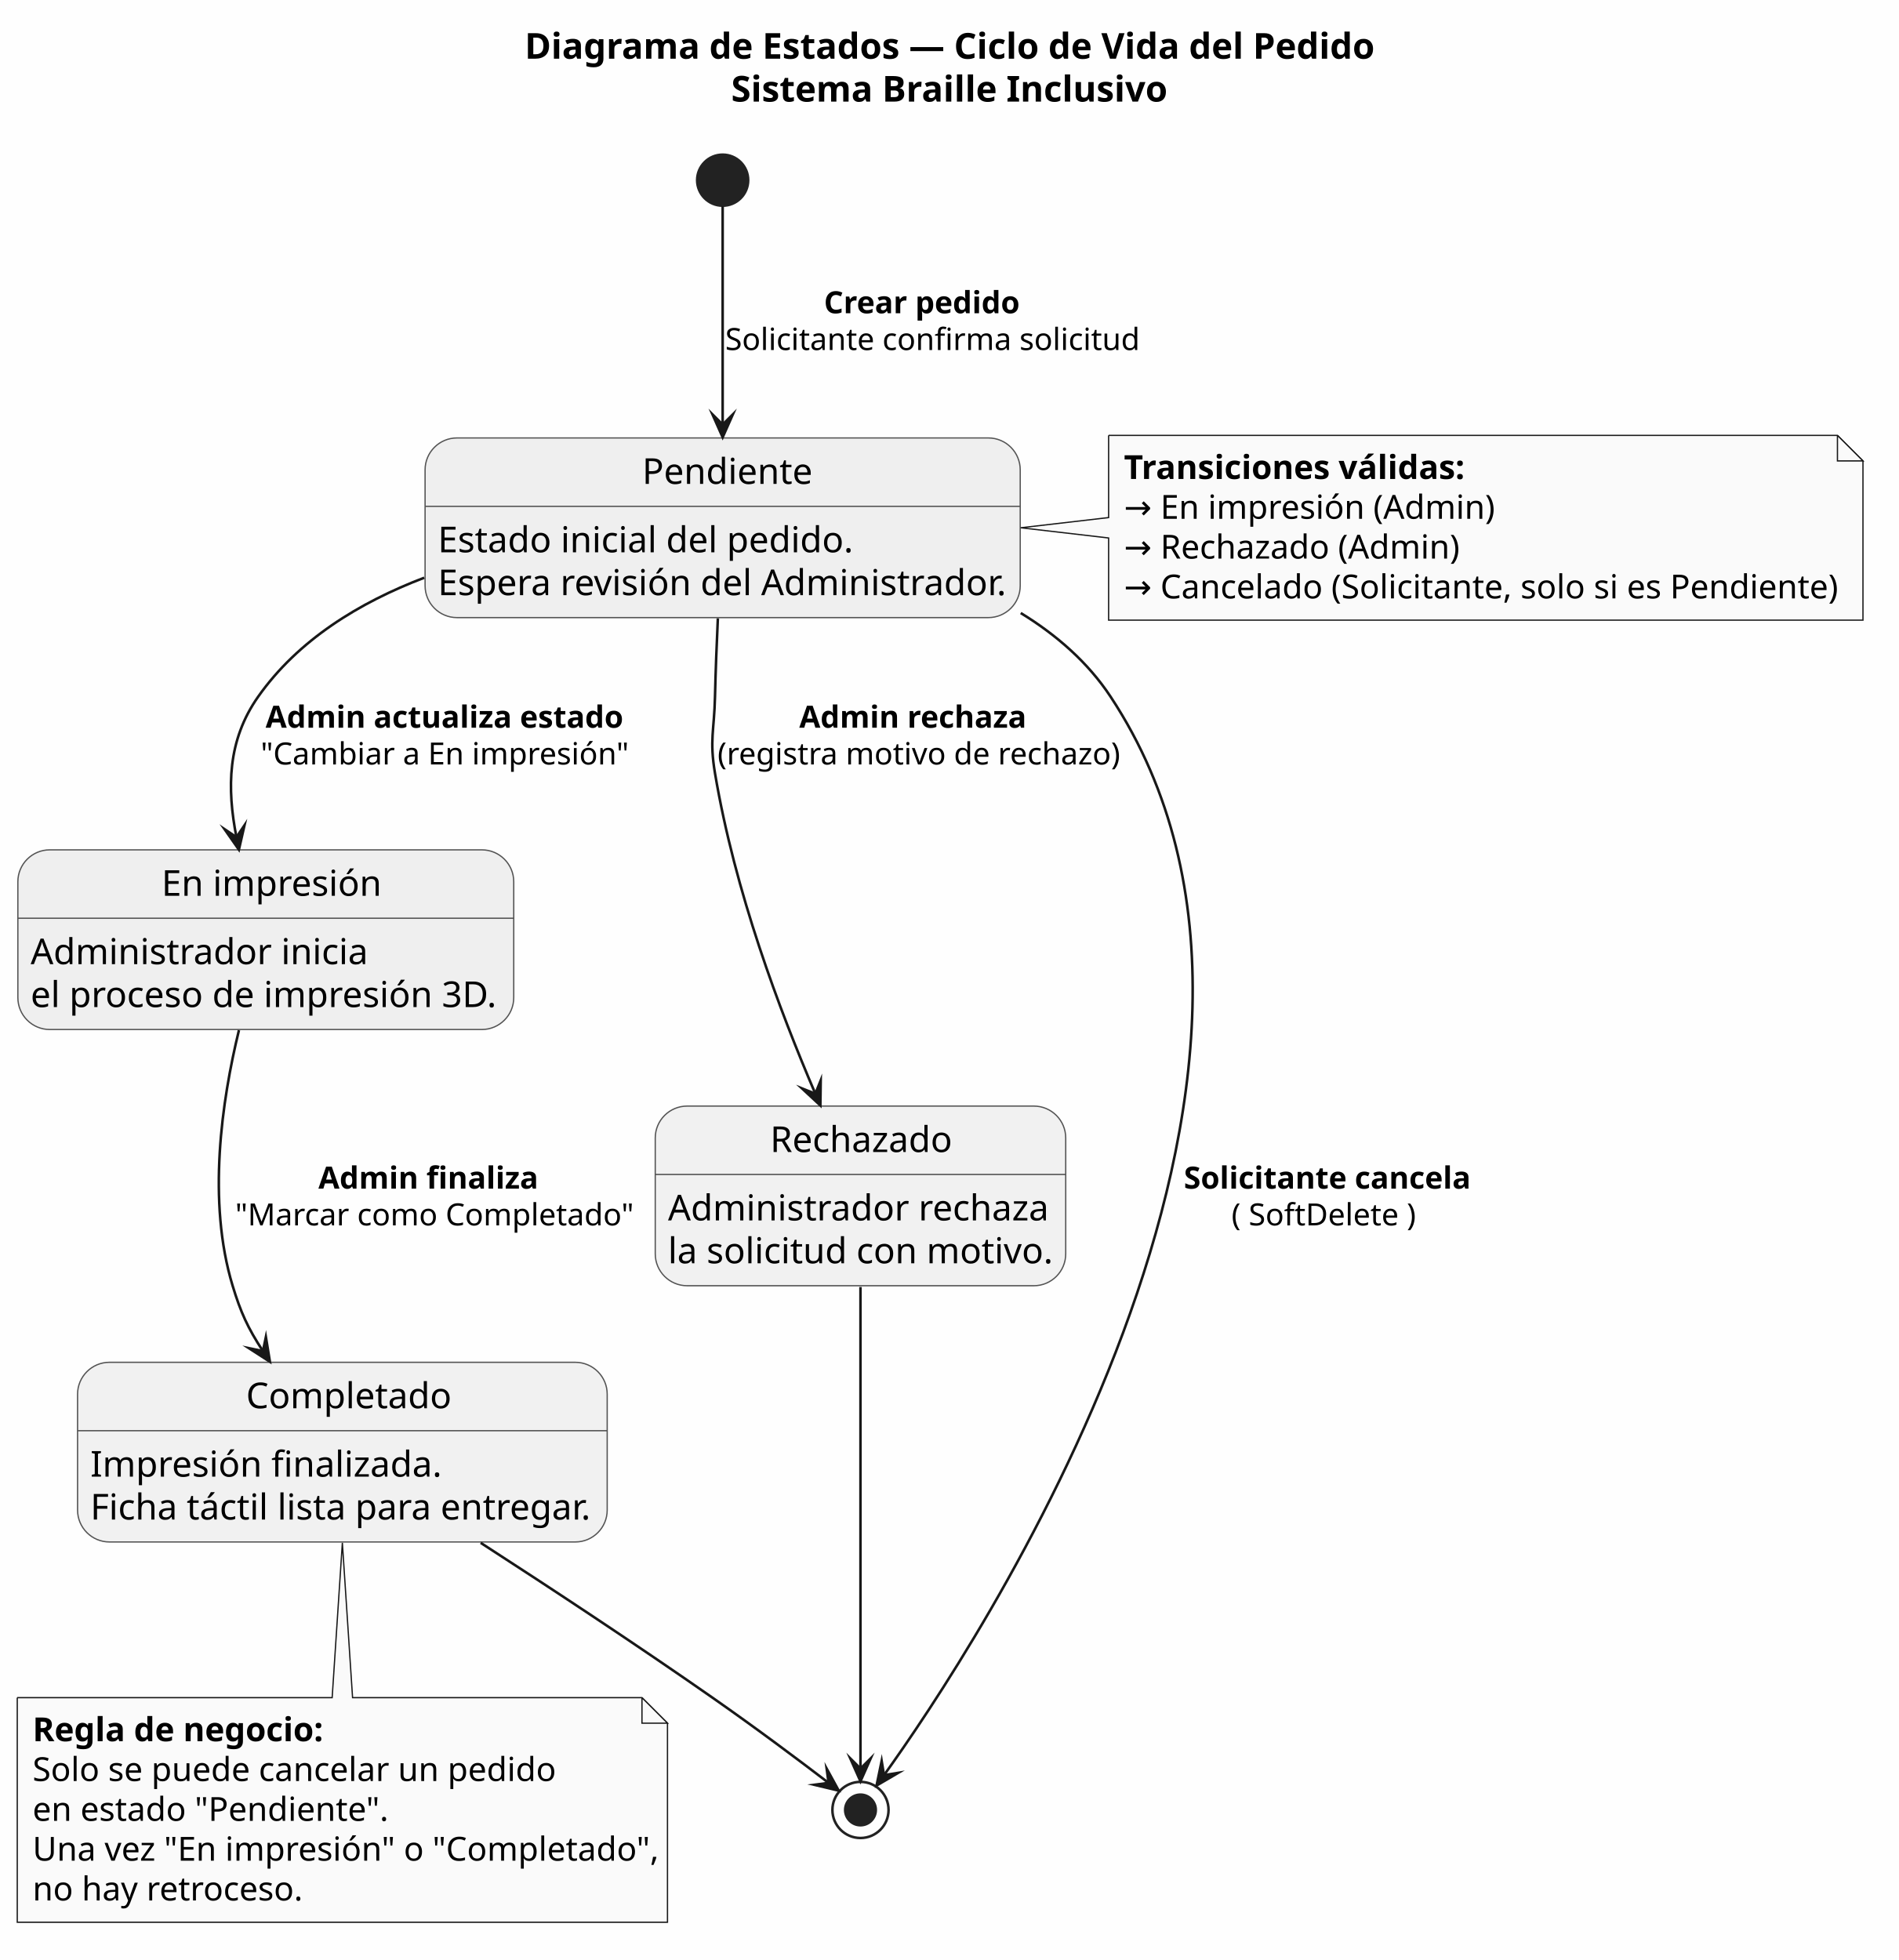
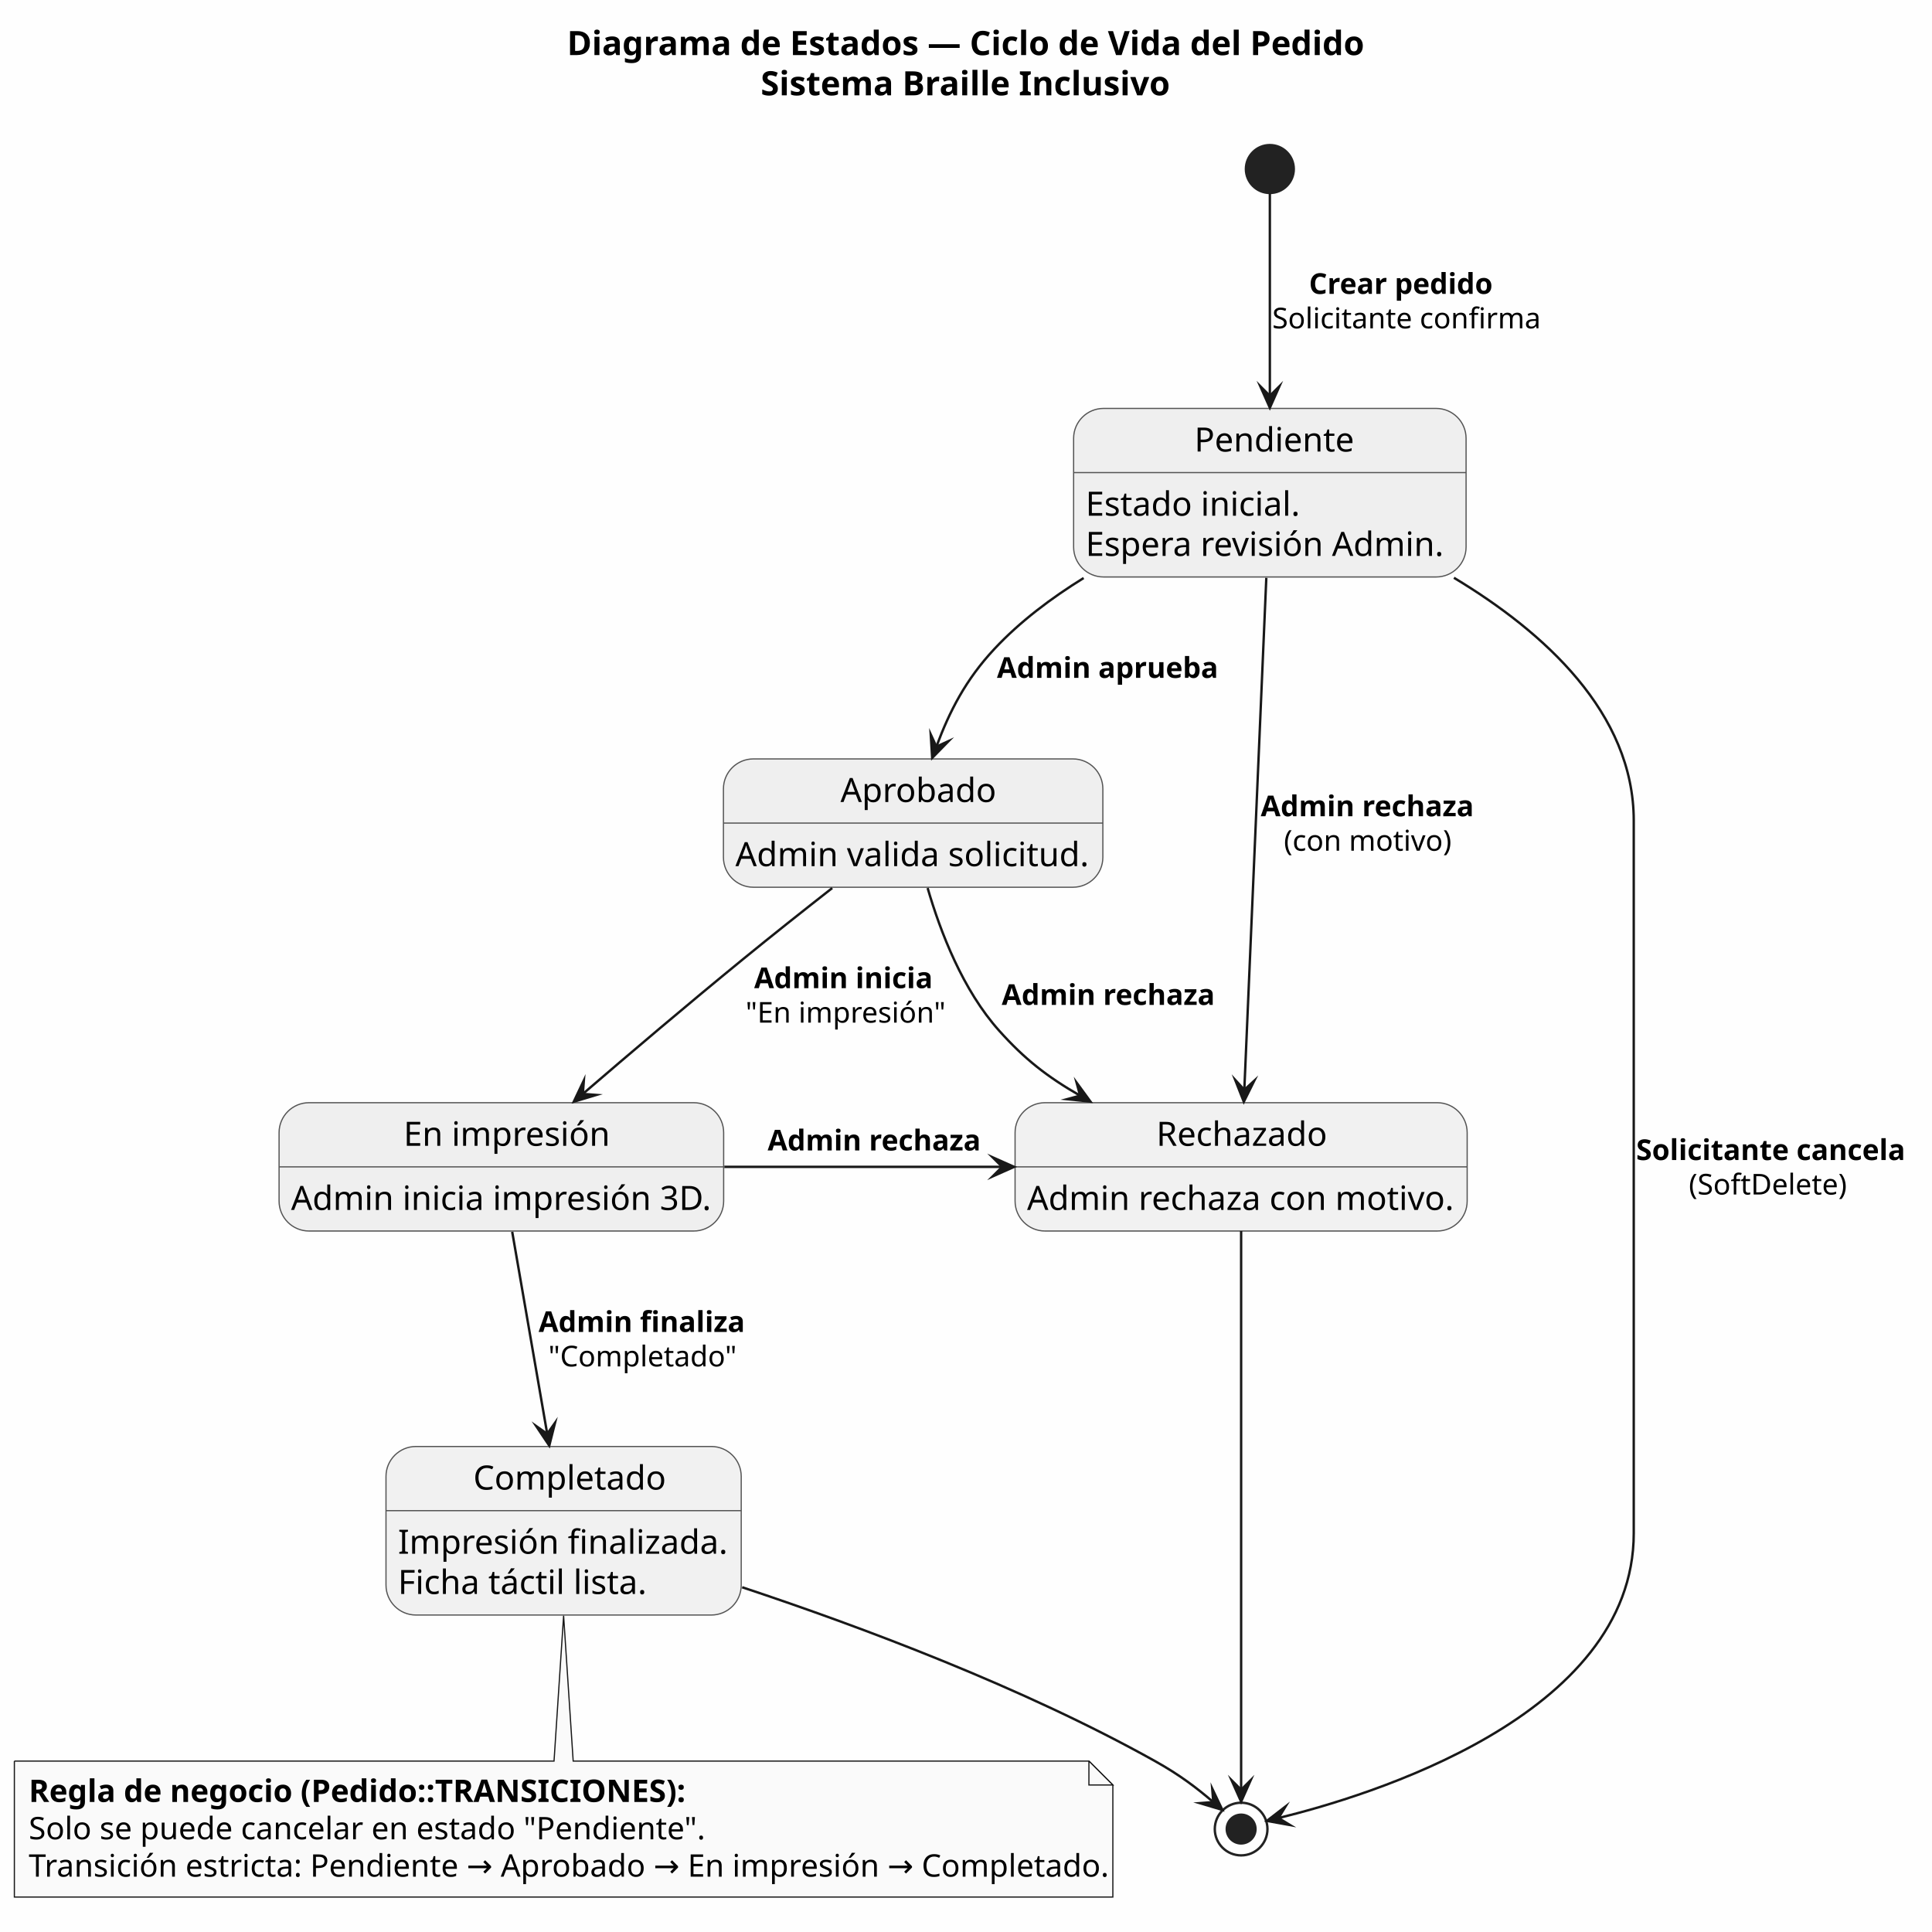
- <svg xmlns="http://www.w3.org/2000/svg" contentStyleType="text/css" data-diagram-type="STATE" height="768px" preserveAspectRatio="none" style="width:744px;height:768px;background:#FEFEFE;" version="1.1" viewBox="0 0 744 768" width="744px" zoomAndPan="magnify">
+ <svg xmlns="http://www.w3.org/2000/svg" contentStyleType="text/css" data-diagram-type="STATE" height="807px" preserveAspectRatio="none" style="width:807px;height:807px;background:#FEFEFE;" version="1.1" viewBox="0 0 807 807" width="807px" zoomAndPan="magnify">
  <defs />
  <g>
-     <rect fill="#FEFEFE" height="768" style="stroke:none;stroke-width:1;" width="744" x="0" y="0" />
+     <rect fill="#FEFEFE" height="807" style="stroke:none;stroke-width:1;" width="807" x="0" y="0" />
    <g class="title" data-source-line="2">
-       <text fill="#000000" font-family="sans-serif" font-size="14" font-weight="700" lengthAdjust="spacing" textLength="326.773" x="205.574" y="23.006">Diagrama de Estados — Ciclo de Vida del Pedido</text>
-       <text fill="#000000" font-family="sans-serif" font-size="14" font-weight="700" lengthAdjust="spacing" textLength="164.961" x="286.479" y="39.806">Sistema Braille Inclusivo</text>
+       <text fill="#000000" font-family="sans-serif" font-size="14" font-weight="700" lengthAdjust="spacing" textLength="326.773" x="236.848" y="23.006">Diagrama de Estados — Ciclo de Vida del Pedido</text>
+       <text fill="#000000" font-family="sans-serif" font-size="14" font-weight="700" lengthAdjust="spacing" textLength="164.961" x="317.754" y="39.806">Sistema Braille Inclusivo</text>
    </g>
    <g class="entity" data-qualified-name="Pendiente" data-source-line="19" id="ent0001">
-       <rect fill="#EFEFEF" height="70.4" rx="12.5" ry="12.5" style="stroke:#545454;stroke-width:0.5;" width="233.177" x="166.55" y="171.6" />
-       <line style="stroke:#545454;stroke-width:0.5;" x1="166.55" x2="399.727" y1="198.4" y2="198.4" />
-       <text fill="#000000" font-family="sans-serif" font-size="14" lengthAdjust="spacing" textLength="63.042" x="251.618" y="189.606">Pendiente</text>
-       <text fill="#000000" font-family="sans-serif" font-size="14" lengthAdjust="spacing" textLength="154.853" x="171.55" y="216.406">Estado inicial del pedido.</text>
-       <text fill="#000000" font-family="sans-serif" font-size="14" lengthAdjust="spacing" textLength="213.177" x="171.55" y="233.206">Espera revisión del Administrador.</text>
+       <rect fill="#EFEFEF" height="70.4" rx="12.5" ry="12.5" style="stroke:#545454;stroke-width:0.5;" width="163.933" x="448.45" y="170.6" />
+       <line style="stroke:#545454;stroke-width:0.5;" x1="448.45" x2="612.383" y1="197.4" y2="197.4" />
+       <text fill="#000000" font-family="sans-serif" font-size="14" lengthAdjust="spacing" textLength="63.042" x="498.896" y="188.606">Pendiente</text>
+       <text fill="#000000" font-family="sans-serif" font-size="14" lengthAdjust="spacing" textLength="86.366" x="453.45" y="215.406">Estado inicial.</text>
+       <text fill="#000000" font-family="sans-serif" font-size="14" lengthAdjust="spacing" textLength="143.933" x="453.45" y="232.206">Espera revisión Admin.</text>
    </g>
-     <g class="entity" data-qualified-name="EP" data-source-line="21" id="ent0002">
-       <rect fill="#EFEFEF" height="70.4" rx="12.5" ry="12.5" style="stroke:#545454;stroke-width:0.5;" width="194.285" x="7" y="333" />
-       <line style="stroke:#545454;stroke-width:0.5;" x1="7" x2="201.285" y1="359.8" y2="359.8" />
-       <text fill="#000000" font-family="sans-serif" font-size="14" lengthAdjust="spacing" textLength="81.69" x="63.298" y="351.006">En impresión</text>
-       <text fill="#000000" font-family="sans-serif" font-size="14" lengthAdjust="spacing" textLength="122.135" x="12" y="377.806">Administrador inicia</text>
-       <text fill="#000000" font-family="sans-serif" font-size="14" lengthAdjust="spacing" textLength="174.285" x="12" y="394.606">el proceso de impresión 3D.</text>
+     <g class="entity" data-qualified-name="Ap" data-source-line="21" id="ent0002">
+       <rect fill="#EFEFEF" height="53.6" rx="12.5" ry="12.5" style="stroke:#545454;stroke-width:0.5;" width="158.487" x="302.18" y="317" />
+       <line style="stroke:#545454;stroke-width:0.5;" x1="302.18" x2="460.667" y1="343.8" y2="343.8" />
+       <text fill="#000000" font-family="sans-serif" font-size="14" lengthAdjust="spacing" textLength="60.704" x="351.072" y="335.006">Aprobado</text>
+       <text fill="#000000" font-family="sans-serif" font-size="14" lengthAdjust="spacing" textLength="138.487" x="307.18" y="361.806">Admin valida solicitud.</text>
    </g>
-     <g class="entity" data-qualified-name="Comp" data-source-line="23" id="ent0003">
-       <rect fill="#F1F1F1" height="70.4" rx="12.5" ry="12.5" style="stroke:#545454;stroke-width:0.5;" width="207.515" x="30.39" y="533.8" />
-       <line style="stroke:#545454;stroke-width:0.5;" x1="30.39" x2="237.905" y1="560.6" y2="560.6" />
-       <text fill="#000000" font-family="sans-serif" font-size="14" lengthAdjust="spacing" textLength="75.474" x="96.411" y="551.806">Completado</text>
-       <text fill="#000000" font-family="sans-serif" font-size="14" lengthAdjust="spacing" textLength="128.38" x="35.39" y="578.606">Impresión finalizada.</text>
-       <text fill="#000000" font-family="sans-serif" font-size="14" lengthAdjust="spacing" textLength="187.515" x="35.39" y="595.406">Ficha táctil lista para entregar.</text>
+     <g class="entity" data-qualified-name="EP" data-source-line="23" id="ent0003">
+       <rect fill="#EFEFEF" height="53.6" rx="12.5" ry="12.5" style="stroke:#545454;stroke-width:0.5;" width="185.703" x="116.57" y="460.6" />
+       <line style="stroke:#545454;stroke-width:0.5;" x1="116.57" x2="302.273" y1="487.4" y2="487.4" />
+       <text fill="#000000" font-family="sans-serif" font-size="14" lengthAdjust="spacing" textLength="81.69" x="168.577" y="478.606">En impresión</text>
+       <text fill="#000000" font-family="sans-serif" font-size="14" lengthAdjust="spacing" textLength="165.703" x="121.57" y="505.406">Admin inicia impresión 3D.</text>
    </g>
-     <g class="entity" data-qualified-name="Rech" data-source-line="25" id="ent0004">
-       <rect fill="#F1F1F1" height="70.4" rx="12.5" ry="12.5" style="stroke:#545454;stroke-width:0.5;" width="160.825" x="256.73" y="433.4" />
-       <line style="stroke:#545454;stroke-width:0.5;" x1="256.73" x2="417.555" y1="460.2" y2="460.2" />
-       <text fill="#000000" font-family="sans-serif" font-size="14" lengthAdjust="spacing" textLength="70.812" x="301.737" y="451.406">Rechazado</text>
-       <text fill="#000000" font-family="sans-serif" font-size="14" lengthAdjust="spacing" textLength="140.041" x="261.73" y="478.206">Administrador rechaza</text>
-       <text fill="#000000" font-family="sans-serif" font-size="14" lengthAdjust="spacing" textLength="140.825" x="261.73" y="495.006">la solicitud con motivo.</text>
+     <g class="entity" data-qualified-name="Comp" data-source-line="25" id="ent0004">
+       <rect fill="#F1F1F1" height="70.4" rx="12.5" ry="12.5" style="stroke:#545454;stroke-width:0.5;" width="148.38" x="161.23" y="604.2" />
+       <line style="stroke:#545454;stroke-width:0.5;" x1="161.23" x2="309.61" y1="631" y2="631" />
+       <text fill="#000000" font-family="sans-serif" font-size="14" lengthAdjust="spacing" textLength="75.474" x="197.683" y="622.206">Completado</text>
+       <text fill="#000000" font-family="sans-serif" font-size="14" lengthAdjust="spacing" textLength="128.38" x="166.23" y="649.006">Impresión finalizada.</text>
+       <text fill="#000000" font-family="sans-serif" font-size="14" lengthAdjust="spacing" textLength="99.582" x="166.23" y="665.806">Ficha táctil lista.</text>
    </g>
-     <g class="start_entity" data-qualified-name=".start." data-source-line="17" id="ent0005">
-       <ellipse cx="283.14" cy="70.6" fill="#222222" rx="10" ry="10" style="stroke:#222222;stroke-width:1;" />
+     <g class="entity" data-qualified-name="Rech" data-source-line="27" id="ent0005">
+       <rect fill="#F1F1F1" height="53.6" rx="12.5" ry="12.5" style="stroke:#545454;stroke-width:0.5;" width="188.839" x="424" y="460.6" />
+       <line style="stroke:#545454;stroke-width:0.5;" x1="424" x2="612.839" y1="487.4" y2="487.4" />
+       <text fill="#000000" font-family="sans-serif" font-size="14" lengthAdjust="spacing" textLength="70.812" x="483.014" y="478.606">Rechazado</text>
+       <text fill="#000000" font-family="sans-serif" font-size="14" lengthAdjust="spacing" textLength="168.839" x="429" y="505.406">Admin rechaza con motivo.</text>
    </g>
-     <g class="end_entity" data-qualified-name=".end." data-source-line="34" id="ent0010">
-       <ellipse cx="337.14" cy="709.2" fill="none" rx="11" ry="11" style="stroke:#222222;stroke-width:1;" />
-       <ellipse cx="337.14" cy="709.2" fill="#222222" rx="6" ry="6" style="stroke:#222222;stroke-width:1;" />
+     <g class="start_entity" data-qualified-name=".start." data-source-line="17" id="ent0006">
+       <ellipse cx="530.42" cy="70.6" fill="#222222" rx="10" ry="10" style="stroke:#222222;stroke-width:1;" />
    </g>
-     <g class="entity" data-qualified-name="GMN14" data-source-line="41" id="ent0015">
-       <path d="M434.36,170.6 L434.36,202.8 L399.94,206.8 L434.36,210.8 L434.36,243 A0,0 0 0 0 434.36,243 L729.92,243 A0,0 0 0 0 729.92,243 L729.92,180.6 L719.92,170.6 L434.36,170.6 A0,0 0 0 0 434.36,170.6" fill="#FAFAFA" style="stroke:#181818;stroke-width:0.5;" />
-       <path d="M719.92,170.6 L719.92,180.6 L729.92,180.6 L719.92,170.6" fill="#FAFAFA" style="stroke:#181818;stroke-width:0.5;" />
-       <text fill="#000000" font-family="sans-serif" font-size="13" font-weight="700" lengthAdjust="spacing" textLength="132.223" x="440.36" y="187.677">Transiciones válidas:</text>
-       <text fill="#000000" font-family="sans-serif" font-size="13" lengthAdjust="spacing" textLength="141.583" x="440.36" y="203.277">→ En impresión (Admin)</text>
-       <text fill="#000000" font-family="sans-serif" font-size="13" lengthAdjust="spacing" textLength="131.482" x="440.36" y="218.877">→ Rechazado (Admin)</text>
-       <text fill="#000000" font-family="sans-serif" font-size="13" lengthAdjust="spacing" textLength="274.56" x="440.36" y="234.477">→ Cancelado (Solicitante, solo si es Pendiente)</text>
+     <g class="end_entity" data-qualified-name=".end." data-source-line="39" id="ent0014">
+       <ellipse cx="518.42" cy="764" fill="none" rx="11" ry="11" style="stroke:#222222;stroke-width:1;" />
+       <ellipse cx="518.42" cy="764" fill="#222222" rx="6" ry="6" style="stroke:#222222;stroke-width:1;" />
    </g>
-     <g class="entity" data-qualified-name="GMN17" data-source-line="48" id="ent0018">
-       <path d="M6.76,665.2 L6.76,753.2 A0,0 0 0 0 6.76,753.2 L261.526,753.2 A0,0 0 0 0 261.526,753.2 L261.526,675.2 L251.526,665.2 L138.14,665.2 L134.14,604.52 L130.14,665.2 L6.76,665.2 A0,0 0 0 0 6.76,665.2" fill="#FAFAFA" style="stroke:#181818;stroke-width:0.5;" />
-       <path d="M251.526,665.2 L251.526,675.2 L261.526,675.2 L251.526,665.2" fill="#FAFAFA" style="stroke:#181818;stroke-width:0.5;" />
-       <text fill="#000000" font-family="sans-serif" font-size="13" font-weight="700" lengthAdjust="spacing" textLength="111.969" x="12.76" y="682.277">Regla de negocio:</text>
-       <text fill="#000000" font-family="sans-serif" font-size="13" lengthAdjust="spacing" textLength="196.56" x="12.76" y="697.877">Solo se puede cancelar un pedido</text>
-       <text fill="#000000" font-family="sans-serif" font-size="13" lengthAdjust="spacing" textLength="132.093" x="12.76" y="713.477">en estado "Pendiente".</text>
-       <text fill="#000000" font-family="sans-serif" font-size="13" lengthAdjust="spacing" textLength="233.766" x="12.76" y="729.077">Una vez "En impresión" o "Completado",</text>
-       <text fill="#000000" font-family="sans-serif" font-size="13" lengthAdjust="spacing" textLength="100.438" x="12.76" y="744.677">no hay retroceso.</text>
+     <g class="entity" data-qualified-name="GMN18" data-source-line="46" id="ent0019">
+       <path d="M6,735.6 L6,792.4 A0,0 0 0 0 6,792.4 L464.841,792.4 A0,0 0 0 0 464.841,792.4 L464.841,745.6 L454.841,735.6 L239.42,735.6 L235.42,674.88 L231.42,735.6 L6,735.6 A0,0 0 0 0 6,735.6" fill="#FAFAFA" style="stroke:#181818;stroke-width:0.5;" />
+       <path d="M454.841,735.6 L454.841,745.6 L464.841,745.6 L454.841,735.6" fill="#FAFAFA" style="stroke:#181818;stroke-width:0.5;" />
+       <text fill="#000000" font-family="sans-serif" font-size="13" font-weight="700" lengthAdjust="spacing" textLength="274.469" x="12" y="752.677">Regla de negocio (Pedido::TRANSICIONES):</text>
+       <text fill="#000000" font-family="sans-serif" font-size="13" lengthAdjust="spacing" textLength="271.557" x="12" y="768.277">Solo se puede cancelar en estado "Pendiente".</text>
+       <text fill="#000000" font-family="sans-serif" font-size="13" lengthAdjust="spacing" textLength="437.841" x="12" y="783.877">Transición estricta: Pendiente → Aprobado → En impresión → Completado.</text>
    </g>
-     <g class="link" data-entity-1="ent0005" data-entity-2="ent0001" data-link-type="dependency" data-source-line="17" id="lnk6">
-       <path d="M283.14,80.82 C283.14,99.18 283.14,136.13 283.14,166.36" fill="none" id="*start*-to-Pendiente" style="stroke:#181818;stroke-width:1;" />
-       <polygon fill="#181818" points="283.14,171.36,287.14,162.36,283.14,166.36,279.14,162.36,283.14,171.36" style="stroke:#181818;stroke-width:1;stroke-linejoin:miter;stroke-miterlimit:10;" />
-       <text fill="#000000" font-family="sans-serif" font-size="12" font-weight="700" lengthAdjust="spacing" textLength="74.016" x="322.822" y="122.748">Crear pedido</text>
-       <text fill="#000000" font-family="sans-serif" font-size="12" lengthAdjust="spacing" textLength="151.381" x="284.14" y="137.148">Solicitante confirma solicitud</text>
+     <g class="link" data-entity-1="ent0006" data-entity-2="ent0001" data-link-type="dependency" data-source-line="17" id="lnk7">
+       <path d="M530.42,80.76 C530.42,98.92 530.42,135.34 530.42,165.33" fill="none" id="*start*-to-Pendiente" style="stroke:#181818;stroke-width:1;" />
+       <polygon fill="#181818" points="530.42,170.33,534.42,161.33,530.42,165.33,526.42,161.33,530.42,170.33" style="stroke:#181818;stroke-width:1;stroke-linejoin:miter;stroke-miterlimit:10;" />
+       <text fill="#000000" font-family="sans-serif" font-size="12" font-weight="700" lengthAdjust="spacing" textLength="74.016" x="546.762" y="122.748">Crear pedido</text>
+       <text fill="#000000" font-family="sans-serif" font-size="12" lengthAdjust="spacing" textLength="104.701" x="531.42" y="137.148">Solicitante confirma</text>
    </g>
-     <g class="link" data-entity-1="ent0001" data-entity-2="ent0002" data-link-type="dependency" data-source-line="28" id="lnk7">
-       <path d="M166.21,226.38 C140.76,236.08 116.79,250.77 101.14,273 C89.09,290.13 88.882,308.772 92.642,328.033" fill="none" id="Pendiente-to-EP" style="stroke:#181818;stroke-width:1;" />
-       <polygon fill="#181818" points="93.6,332.94,95.801,323.34,92.642,328.033,87.95,324.873,93.6,332.94" style="stroke:#181818;stroke-width:1;stroke-linejoin:miter;stroke-miterlimit:10;" />
-       <text fill="#000000" font-family="sans-serif" font-size="12" font-weight="700" lengthAdjust="spacing" textLength="133.369" x="104.066" y="285.148">Admin actualiza estado</text>
-       <text fill="#000000" font-family="sans-serif" font-size="12" lengthAdjust="spacing" textLength="137.221" x="102.14" y="299.548">"Cambiar a En impresión"</text>
+     <g class="link" data-entity-1="ent0001" data-entity-2="ent0002" data-link-type="dependency" data-source-line="30" id="lnk8">
+       <path d="M452.64,241.44 C439.13,249.79 426.04,259.64 415.42,271 C403.36,283.89 396.603,297.154 391.123,311.884" fill="none" id="Pendiente-to-Ap" style="stroke:#181818;stroke-width:1;" />
+       <polygon fill="#181818" points="389.38,316.57,396.267,309.529,391.123,311.884,388.769,306.74,389.38,316.57" style="stroke:#181818;stroke-width:1;stroke-linejoin:miter;stroke-miterlimit:10;" />
+       <text fill="#000000" font-family="sans-serif" font-size="12" font-weight="700" lengthAdjust="spacing" textLength="87.349" x="416.42" y="283.148">Admin aprueba</text>
    </g>
-     <g class="link" data-entity-1="ent0001" data-entity-2="ent0004" data-link-type="dependency" data-source-line="30" id="lnk8">
-       <path d="M281.26,242.3 C280.8,252.21 280.37,263.03 280.14,273 C279.84,286.33 277.93,289.85 280.14,303 C287.97,349.52 305.451,395.874 319.461,428.574" fill="none" id="Pendiente-to-Rech" style="stroke:#181818;stroke-width:1;" />
-       <polygon fill="#181818" points="321.43,433.17,321.562,423.322,319.461,428.574,314.209,426.472,321.43,433.17" style="stroke:#181818;stroke-width:1;stroke-linejoin:miter;stroke-miterlimit:10;" />
-       <text fill="#000000" font-family="sans-serif" font-size="12" font-weight="700" lengthAdjust="spacing" textLength="85.357" x="313.15" y="285.148">Admin rechaza</text>
-       <text fill="#000000" font-family="sans-serif" font-size="12" lengthAdjust="spacing" textLength="149.377" x="281.14" y="299.548">(registra motivo de rechazo)</text>
+     <g class="link" data-entity-1="ent0002" data-entity-2="ent0003" data-link-type="dependency" data-source-line="31" id="lnk9">
+       <path d="M347.62,370.94 C335.78,380.21 322.44,390.78 310.42,400.6 C286.37,420.25 263.391,439.779 243.451,456.93" fill="none" id="Ap-to-EP" style="stroke:#181818;stroke-width:1;" />
+       <polygon fill="#181818" points="239.66,460.19,249.092,457.354,243.451,456.93,243.875,451.289,239.66,460.19" style="stroke:#181818;stroke-width:1;stroke-linejoin:miter;stroke-miterlimit:10;" />
+       <text fill="#000000" font-family="sans-serif" font-size="12" font-weight="700" lengthAdjust="spacing" textLength="71.353" x="315.014" y="412.748">Admin inicia</text>
+       <text fill="#000000" font-family="sans-serif" font-size="12" lengthAdjust="spacing" textLength="78.54" x="311.42" y="427.148">"En impresión"</text>
    </g>
-     <g class="link" data-entity-1="ent0002" data-entity-2="ent0003" data-link-type="dependency" data-source-line="32" id="lnk9">
-       <path d="M93.62,403.67 C86.88,431.3 81.11,470.78 91.14,503.8 C94.3,514.2 97.031,520.256 103.021,529.407" fill="none" id="EP-to-Comp" style="stroke:#181818;stroke-width:1;" />
-       <polygon fill="#181818" points="105.76,533.59,104.177,523.869,103.021,529.407,97.484,528.251,105.76,533.59" style="stroke:#181818;stroke-width:1;stroke-linejoin:miter;stroke-miterlimit:10;" />
-       <text fill="#000000" font-family="sans-serif" font-size="12" font-weight="700" lengthAdjust="spacing" textLength="81.349" x="124.744" y="465.748">Admin finaliza</text>
-       <text fill="#000000" font-family="sans-serif" font-size="12" lengthAdjust="spacing" textLength="146.557" x="92.14" y="480.148">"Marcar como Completado"</text>
+     <g class="link" data-entity-1="ent0003" data-entity-2="ent0004" data-link-type="dependency" data-source-line="32" id="lnk10">
+       <path d="M213.95,514.53 C218.24,539.29 223.867,571.713 228.577,598.923" fill="none" id="EP-to-Comp" style="stroke:#181818;stroke-width:1;" />
+       <polygon fill="#181818" points="229.43,603.85,231.836,594.299,228.577,598.923,223.954,595.664,229.43,603.85" style="stroke:#181818;stroke-width:1;stroke-linejoin:miter;stroke-miterlimit:10;" />
+       <text fill="#000000" font-family="sans-serif" font-size="12" font-weight="700" lengthAdjust="spacing" textLength="81.349" x="224.98" y="556.348">Admin finaliza</text>
+       <text fill="#000000" font-family="sans-serif" font-size="12" lengthAdjust="spacing" textLength="73.213" x="229.048" y="570.748">"Completado"</text>
    </g>
-     <g class="link" data-entity-1="ent0001" data-entity-2="ent0010" data-link-type="dependency" data-source-line="34" id="lnk11">
-       <path d="M399.93,240.2 C413.82,248.71 426.21,259.46 435.14,273 C532.75,421.08 380.227,648.419 346.357,695.579" fill="none" id="Pendiente-to-*end*" style="stroke:#181818;stroke-width:1;" />
-       <polygon fill="#181818" points="343.44,699.64,351.939,694.663,346.357,695.579,345.441,689.996,343.44,699.64" style="stroke:#181818;stroke-width:1;stroke-linejoin:miter;stroke-miterlimit:10;" />
-       <text fill="#000000" font-family="sans-serif" font-size="12" font-weight="700" lengthAdjust="spacing" textLength="108.049" x="463.84" y="465.748">Solicitante cancela</text>
-       <text fill="#000000" font-family="sans-serif" font-size="12" lengthAdjust="spacing" textLength="70.692" x="482.518" y="480.148">( SoftDelete )</text>
+     <g class="link" data-entity-1="ent0001" data-entity-2="ent0005" data-link-type="dependency" data-source-line="35" id="lnk11">
+       <path d="M528.94,241.37 C526.5,298.06 521.935,404.545 519.755,455.224" fill="none" id="Pendiente-to-Rech" style="stroke:#181818;stroke-width:1;" />
+       <polygon fill="#181818" points="519.54,460.22,523.923,451.4,519.755,455.224,515.931,451.056,519.54,460.22" style="stroke:#181818;stroke-width:1;stroke-linejoin:miter;stroke-miterlimit:10;" />
+       <text fill="#000000" font-family="sans-serif" font-size="12" font-weight="700" lengthAdjust="spacing" textLength="85.357" x="526.61" y="340.948">Admin rechaza</text>
+       <text fill="#000000" font-family="sans-serif" font-size="12" lengthAdjust="spacing" textLength="66.013" x="536.282" y="355.348">(con motivo)</text>
    </g>
-     <g class="link" data-entity-1="ent0003" data-entity-2="ent0010" data-link-type="dependency" data-source-line="36" id="lnk12">
-       <path d="M188.34,604.54 C215.8,622.3 249.51,644.51 279.14,665.2 C297.03,677.69 313.416,690.025 324.637,698.595" fill="none" id="Comp-to-*end*" style="stroke:#181818;stroke-width:1;" />
-       <polygon fill="#181818" points="328.61,701.63,323.886,692.988,324.637,698.595,319.03,699.346,328.61,701.63" style="stroke:#181818;stroke-width:1;stroke-linejoin:miter;stroke-miterlimit:10;" />
+     <g class="link" data-entity-1="ent0002" data-entity-2="ent0005" data-link-type="dependency" data-source-line="36" id="lnk12">
+       <path d="M387.47,370.93 C392.83,389.35 402.2,413.65 417.42,430.6 C427.99,442.38 437.324,449.709 451.164,457.659" fill="none" id="Ap-to-Rech" style="stroke:#181818;stroke-width:1;" />
+       <polygon fill="#181818" points="455.5,460.15,449.688,452.199,451.164,457.659,445.704,459.135,455.5,460.15" style="stroke:#181818;stroke-width:1;stroke-linejoin:miter;stroke-miterlimit:10;" />
+       <text fill="#000000" font-family="sans-serif" font-size="12" font-weight="700" lengthAdjust="spacing" textLength="85.357" x="418.42" y="419.748">Admin rechaza</text>
    </g>
-     <g class="link" data-entity-1="ent0004" data-entity-2="ent0010" data-link-type="dependency" data-source-line="37" id="lnk13">
-       <path d="M337.14,504.29 C337.14,559.61 337.14,659.93 337.14,693" fill="none" id="Rech-to-*end*" style="stroke:#181818;stroke-width:1;" />
-       <polygon fill="#181818" points="337.14,698,341.14,689,337.14,693,333.14,689,337.14,698" style="stroke:#181818;stroke-width:1;stroke-linejoin:miter;stroke-miterlimit:10;" />
+     <g class="link" data-entity-1="ent0003" data-entity-2="ent0005" data-link-type="dependency" data-source-line="37" id="lnk13">
+       <path d="M302.55,487.4 C340.84,487.4 380.15,487.4 418.61,487.4" fill="none" id="EP-to-Rech" style="stroke:#181818;stroke-width:1;" />
+       <polygon fill="#181818" points="423.61,487.4,414.61,483.4,418.61,487.4,414.61,491.4,423.61,487.4" style="stroke:#181818;stroke-width:1;stroke-linejoin:miter;stroke-miterlimit:10;" />
+       <text fill="#000000" font-family="sans-serif" font-size="12" font-weight="700" lengthAdjust="spacing" textLength="85.357" x="320.64" y="480.548">Admin rechaza</text>
+     </g>
+     <g class="link" data-entity-1="ent0001" data-entity-2="ent0014" data-link-type="dependency" data-source-line="39" id="lnk15">
+       <path d="M607.31,241.34 C645.01,264.01 682.42,297.83 682.42,342.8 C682.42,342.8 682.42,342.8 682.42,640.4 C682.42,717.19 570.528,750.495 534.038,759.395" fill="none" id="Pendiente-to-*end*" style="stroke:#181818;stroke-width:1;" />
+       <polygon fill="#181818" points="529.18,760.58,538.871,762.333,534.038,759.395,536.976,754.561,529.18,760.58" style="stroke:#181818;stroke-width:1;stroke-linejoin:miter;stroke-miterlimit:10;" />
+       <text fill="#000000" font-family="sans-serif" font-size="12" font-weight="700" lengthAdjust="spacing" textLength="108.049" x="683.42" y="484.548">Solicitante cancela</text>
+       <text fill="#000000" font-family="sans-serif" font-size="12" lengthAdjust="spacing" textLength="64.02" x="705.434" y="498.948">(SoftDelete)</text>
+     </g>
+     <g class="link" data-entity-1="ent0004" data-entity-2="ent0014" data-link-type="dependency" data-source-line="41" id="lnk16">
+       <path d="M310.01,663 C360.33,679.71 427.35,704.85 482.42,735.6 C492.84,741.42 499.784,746.736 506.784,752.736" fill="none" id="Comp-to-*end*" style="stroke:#181818;stroke-width:1;" />
+       <polygon fill="#181818" points="510.58,755.99,506.35,747.096,506.784,752.736,501.144,753.17,510.58,755.99" style="stroke:#181818;stroke-width:1;stroke-linejoin:miter;stroke-miterlimit:10;" />
+     </g>
+     <g class="link" data-entity-1="ent0005" data-entity-2="ent0014" data-link-type="dependency" data-source-line="42" id="lnk17">
+       <path d="M518.42,514.23 C518.42,572.71 518.42,708.19 518.42,747.58" fill="none" id="Rech-to-*end*" style="stroke:#181818;stroke-width:1;" />
+       <polygon fill="#181818" points="518.42,752.58,522.42,743.58,518.42,747.58,514.42,743.58,518.42,752.58" style="stroke:#181818;stroke-width:1;stroke-linejoin:miter;stroke-miterlimit:10;" />
    </g>
  </g>
</svg>
